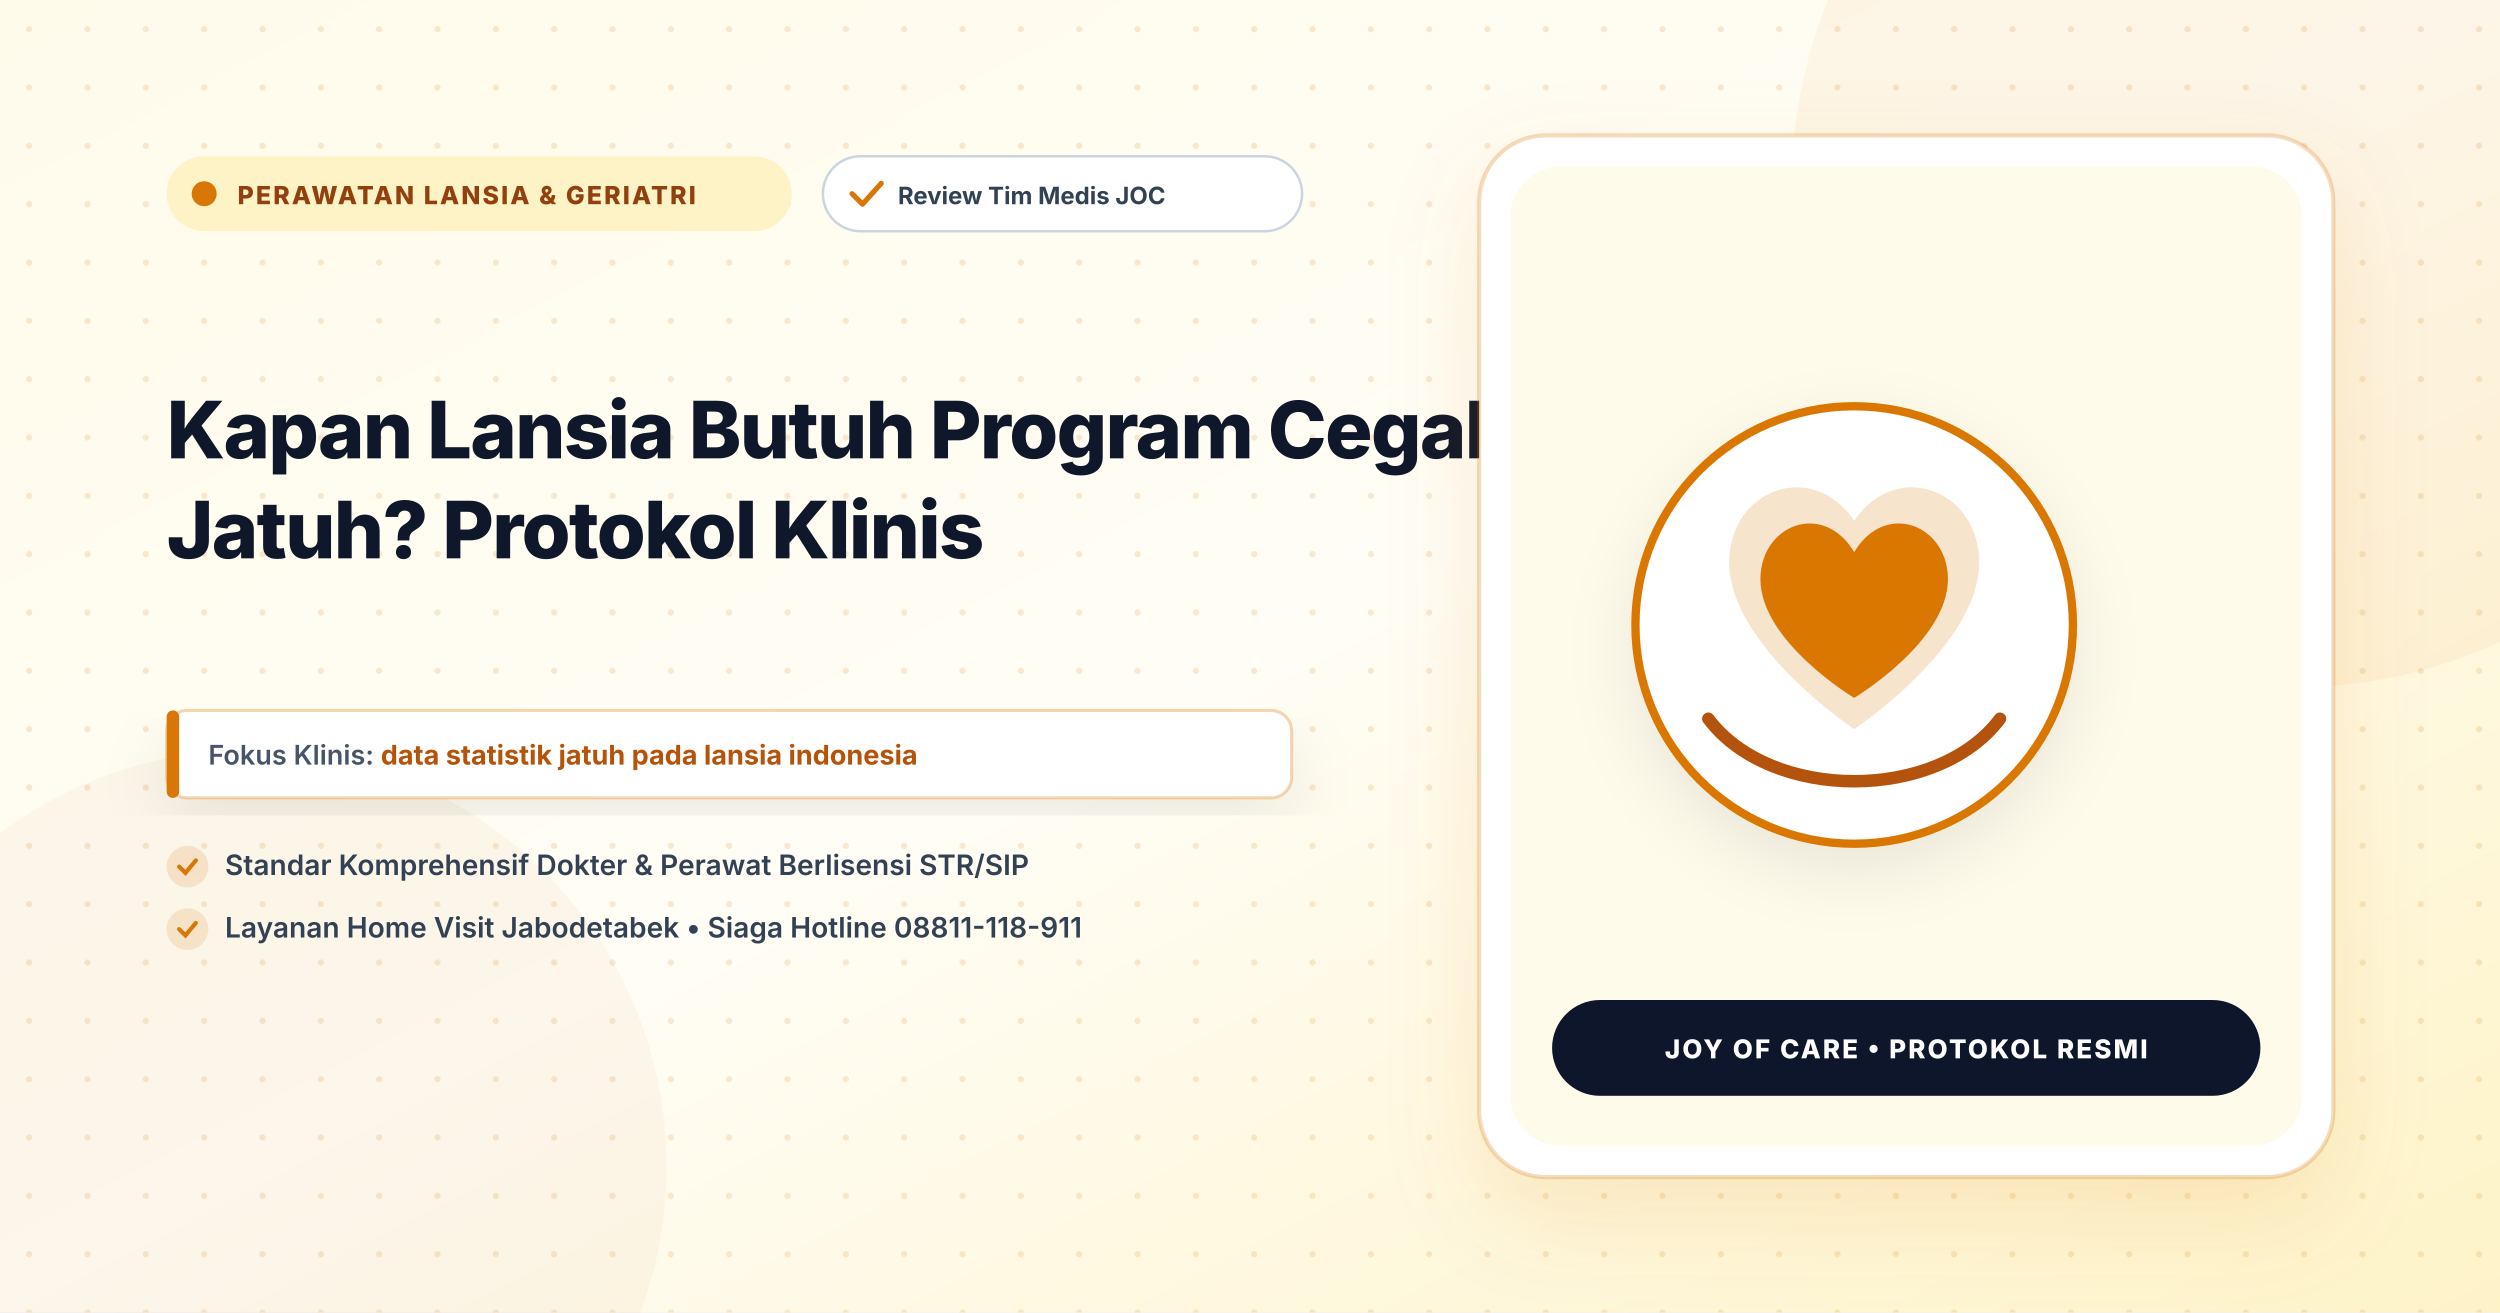
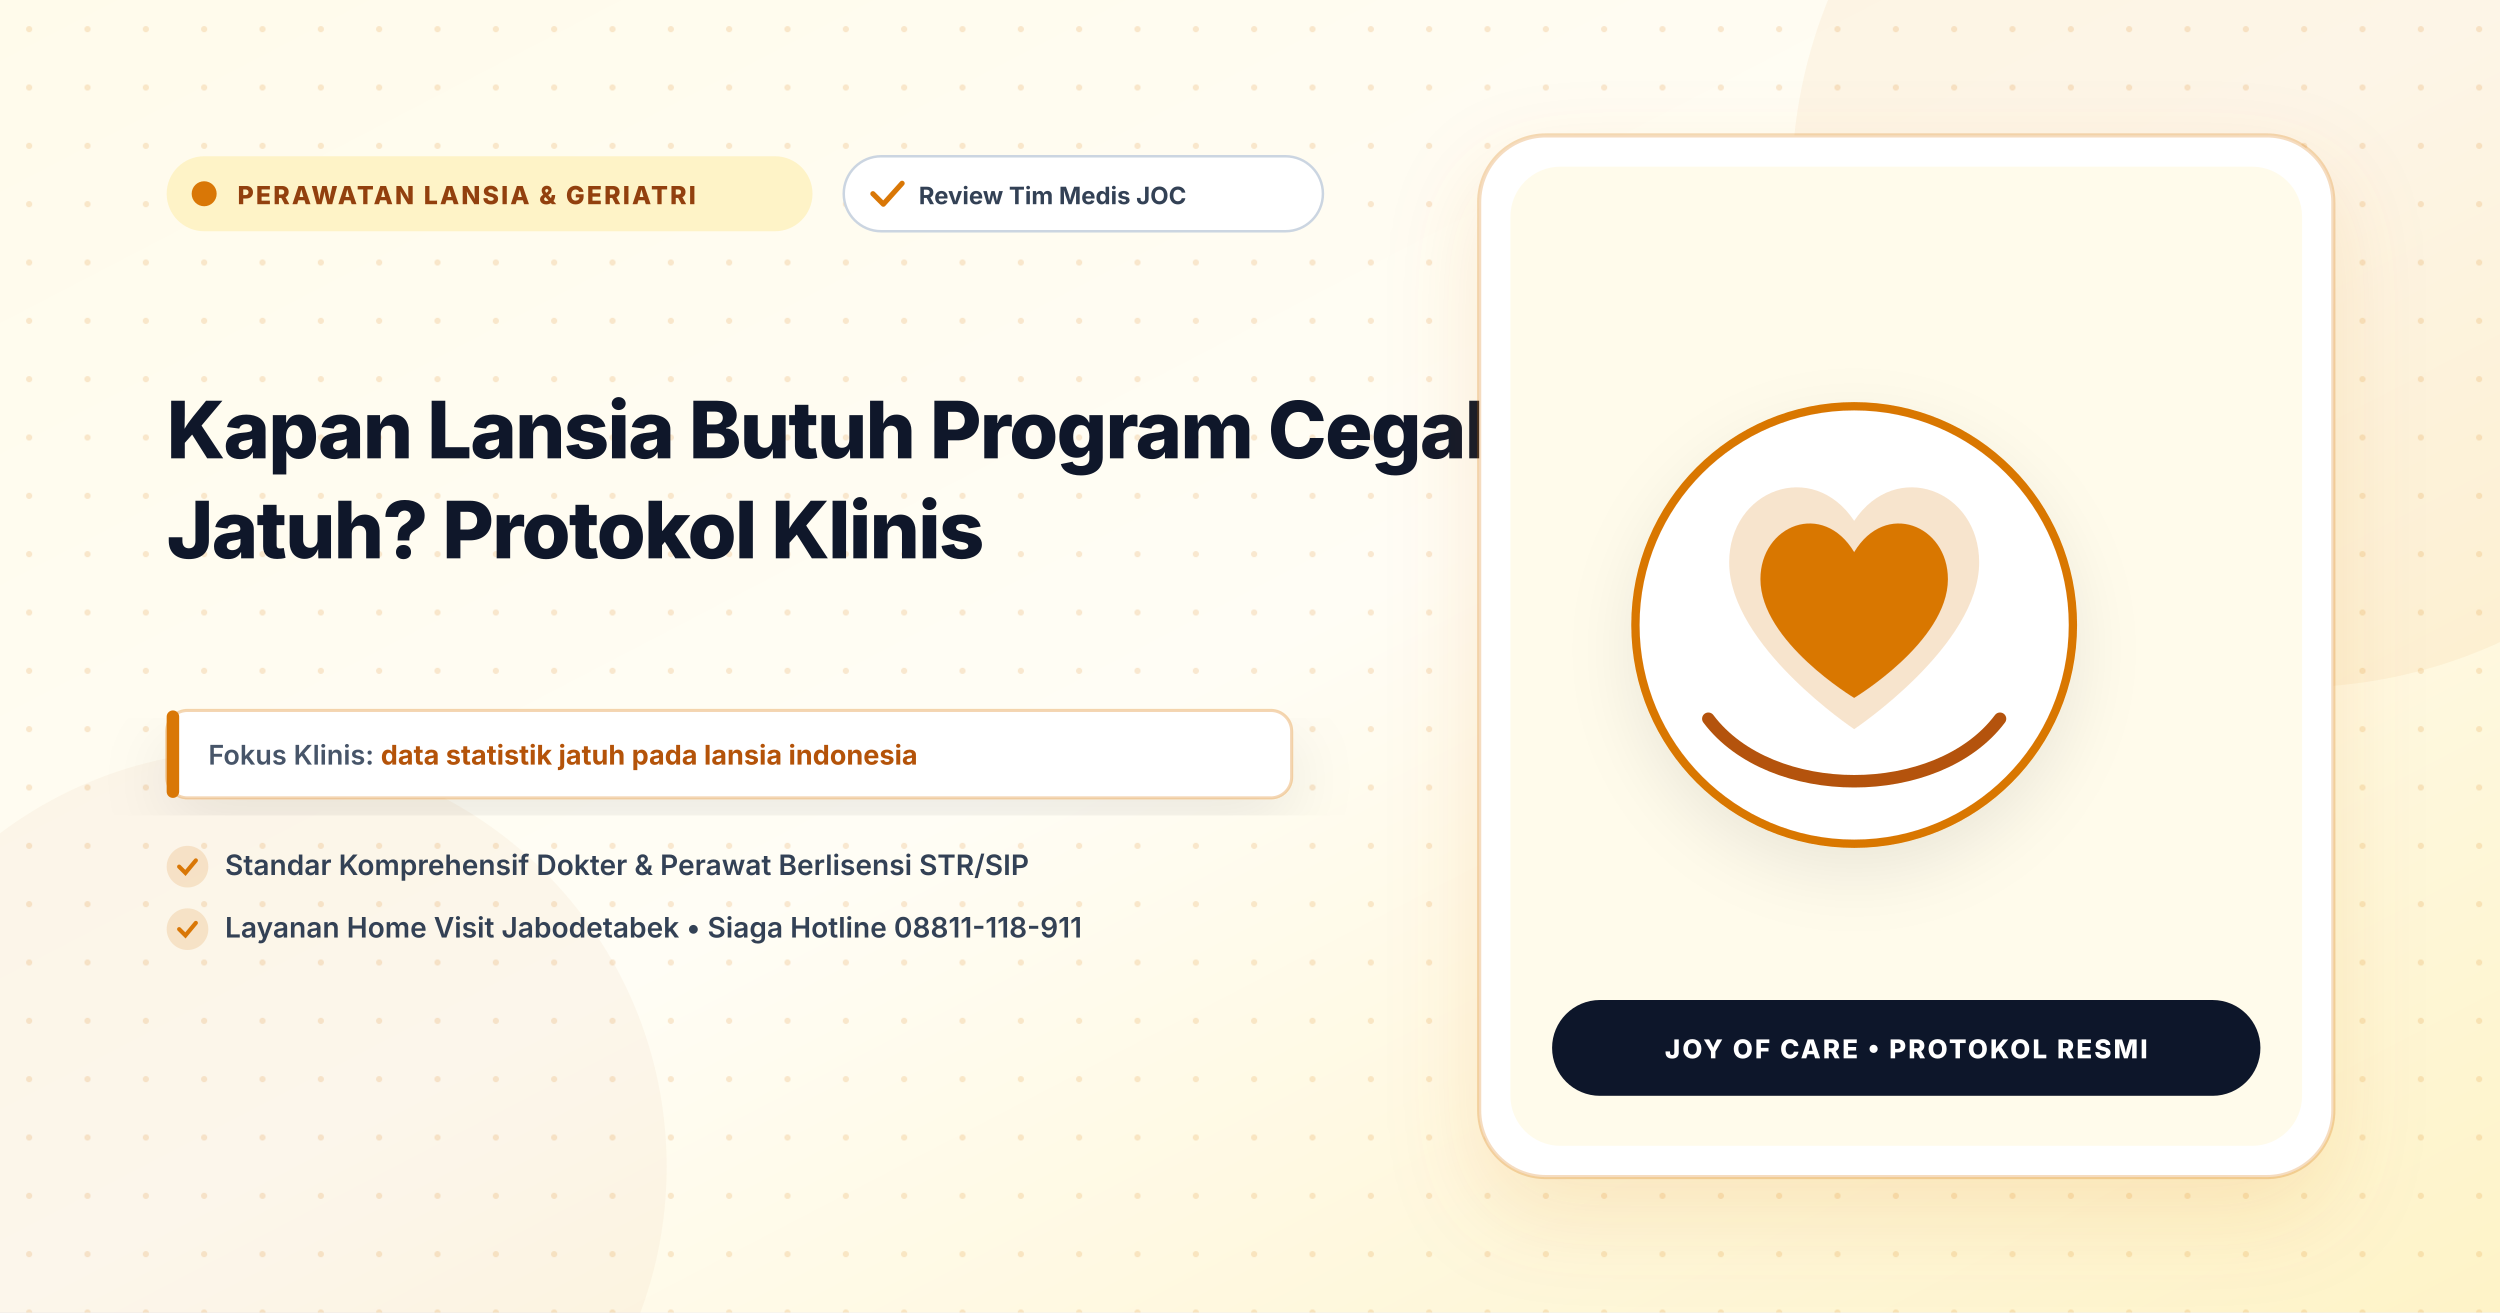
<svg xmlns="http://www.w3.org/2000/svg" viewBox="0 0 1200 630" width="1200" height="630">
  <defs>
    <linearGradient id="bgGrad" x1="0%" y1="0%" x2="100%" y2="100%">
      <stop offset="0%" stop-color="#FFFBEB" />
      <stop offset="50%" stop-color="#FFFDF5" />
      <stop offset="100%" stop-color="#FEF3C7" />
    </linearGradient>
    <linearGradient id="accentGrad" x1="0%" y1="0%" x2="100%" y2="0%">
      <stop offset="0%" stop-color="#D97706" />
      <stop offset="100%" stop-color="#B45309" />
    </linearGradient>
    <filter id="shadow" x="-20%" y="-20%" width="140%" height="140%">
      <feDropShadow dx="0" dy="12" stdDeviation="16" flood-color="#0F172A" flood-opacity="0.08" />
    </filter>
    <filter id="cardShadow" x="-20%" y="-20%" width="140%" height="140%">
      <feDropShadow dx="0" dy="18" stdDeviation="22" flood-color="#D97706" flood-opacity="0.14" />
    </filter>
    <pattern id="dotPattern" x="0" y="0" width="28" height="28" patternUnits="userSpaceOnUse">
      <circle cx="14" cy="14" r="1.5" fill="#D97706" opacity="0.16" />
    </pattern>
  </defs>
  <rect width="1200" height="630" fill="url(#bgGrad)" />
  <rect width="1200" height="630" fill="url(#dotPattern)" />
  <circle cx="1100" cy="90" r="240" fill="#D97706" opacity="0.06" />
  <circle cx="120" cy="560" r="200" fill="#B45309" opacity="0.04" />
  <g transform="translate(80, 75)">
    <g transform="translate(0, 0)">
-       <rect x="0" y="0" width="300" height="36" rx="18" fill="#FEF3C7" />
+       <rect x="0" y="0" width="310" height="36" rx="18" fill="#FEF3C7" />
      <circle cx="18" cy="18" r="6" fill="#D97706" />
      <text x="34" y="23" font-family="Inter, -apple-system, sans-serif" font-size="12" font-weight="800" fill="#92400E" letter-spacing="1">PERAWATAN LANSIA &amp; GERIATRI</text>
    </g>
-     <g transform="translate(315, 0)">
+     <g transform="translate(325, 0)">
      <rect x="0" y="0" width="230" height="36" rx="18" fill="#FFFFFF" stroke="#CBD5E1" stroke-width="1.2" />
      <path d="M14 18 L19 23 L28 13" fill="none" stroke="#D97706" stroke-width="2.5" stroke-linecap="round" stroke-linejoin="round" />
      <text x="36" y="23" font-family="Inter, -apple-system, sans-serif" font-size="11.5" font-weight="700" fill="#334155">Review Tim Medis JOC</text>
    </g>
    <text x="0" y="145" font-family="Montserrat, Inter, -apple-system, sans-serif" font-size="38" font-weight="800" fill="#0F172A" letter-spacing="-0.8">Kapan Lansia Butuh Program Cegah</text>
    <text x="0" y="193" font-family="Montserrat, Inter, -apple-system, sans-serif" font-size="38" font-weight="800" fill="#0F172A" letter-spacing="-0.8">Jatuh? Protokol Klinis</text>
    <g transform="translate(0, 266)">
      <rect x="0" y="0" width="540" height="42" rx="10" fill="#FFFFFF" stroke="#D97706" stroke-opacity="0.3" stroke-width="1.5" filter="url(#shadow)" />
      <rect x="0" y="0" width="6" height="42" rx="3" fill="#D97706" />
      <text x="20" y="26" font-family="Inter, -apple-system, sans-serif" font-size="13" font-weight="600" fill="#475569">
        Fokus Klinis: <tspan font-weight="700" fill="#B45309">data statistik jatuh pada lansia indonesia</tspan>
      </text>
    </g>
    <g transform="translate(0, 331)">
      <g transform="translate(0, 0)">
        <circle cx="10" cy="10" r="10" fill="#D97706" fill-opacity="0.15" />
        <path d="M6 10 L9 13 L14 7" fill="none" stroke="#D97706" stroke-width="2" stroke-linecap="round" />
        <text x="28" y="14" font-family="Inter, sans-serif" font-size="13.5" font-weight="600" fill="#334155">Standar Komprehensif Dokter &amp; Perawat Berlisensi STR/SIP</text>
      </g>
      <g transform="translate(0, 30)">
        <circle cx="10" cy="10" r="10" fill="#D97706" fill-opacity="0.15" />
        <path d="M6 10 L9 13 L14 7" fill="none" stroke="#D97706" stroke-width="2" stroke-linecap="round" />
        <text x="28" y="14" font-family="Inter, sans-serif" font-size="13.5" font-weight="600" fill="#334155">Layanan Home Visit Jabodetabek • Siaga Hotline 08811-118-911</text>
      </g>
    </g>
  </g>
  <g filter="url(#cardShadow)">
    <rect x="710" y="65" width="410" height="500" rx="32" fill="#FFFFFF" stroke="#D97706" stroke-opacity="0.25" stroke-width="2" />
    <rect x="725" y="80" width="380" height="470" rx="24" fill="#FFFBEB" />
    <g transform="translate(770, 180)">
      <circle cx="120" cy="120" r="105" fill="#FFFFFF" stroke="#D97706" stroke-width="4" filter="url(#shadow)" />
      <path d="M120 70 C100 40 60 55 60 90 C60 130 120 170 120 170 C120 170 180 130 180 90 C180 55 140 40 120 70 Z" fill="#D97706" opacity="0.2" />
      <path d="M120 85 C105 60 75 72 75 98 C75 128 120 155 120 155 C120 155 165 128 165 98 C165 72 135 60 120 85 Z" fill="#D97706" />
      <path d="M50 165 C80 205 160 205 190 165" fill="none" stroke="#B45309" stroke-width="6" stroke-linecap="round" />
    </g>
    <g transform="translate(745, 480)">
      <rect x="0" y="0" width="340" height="46" rx="23" fill="#0F172A" />
      <text x="170" y="28" font-family="Inter, sans-serif" font-size="12.5" font-weight="800" fill="#FFFFFF" text-anchor="middle" letter-spacing="1">JOY OF CARE • PROTOKOL RESMI</text>
    </g>
  </g>
</svg>
